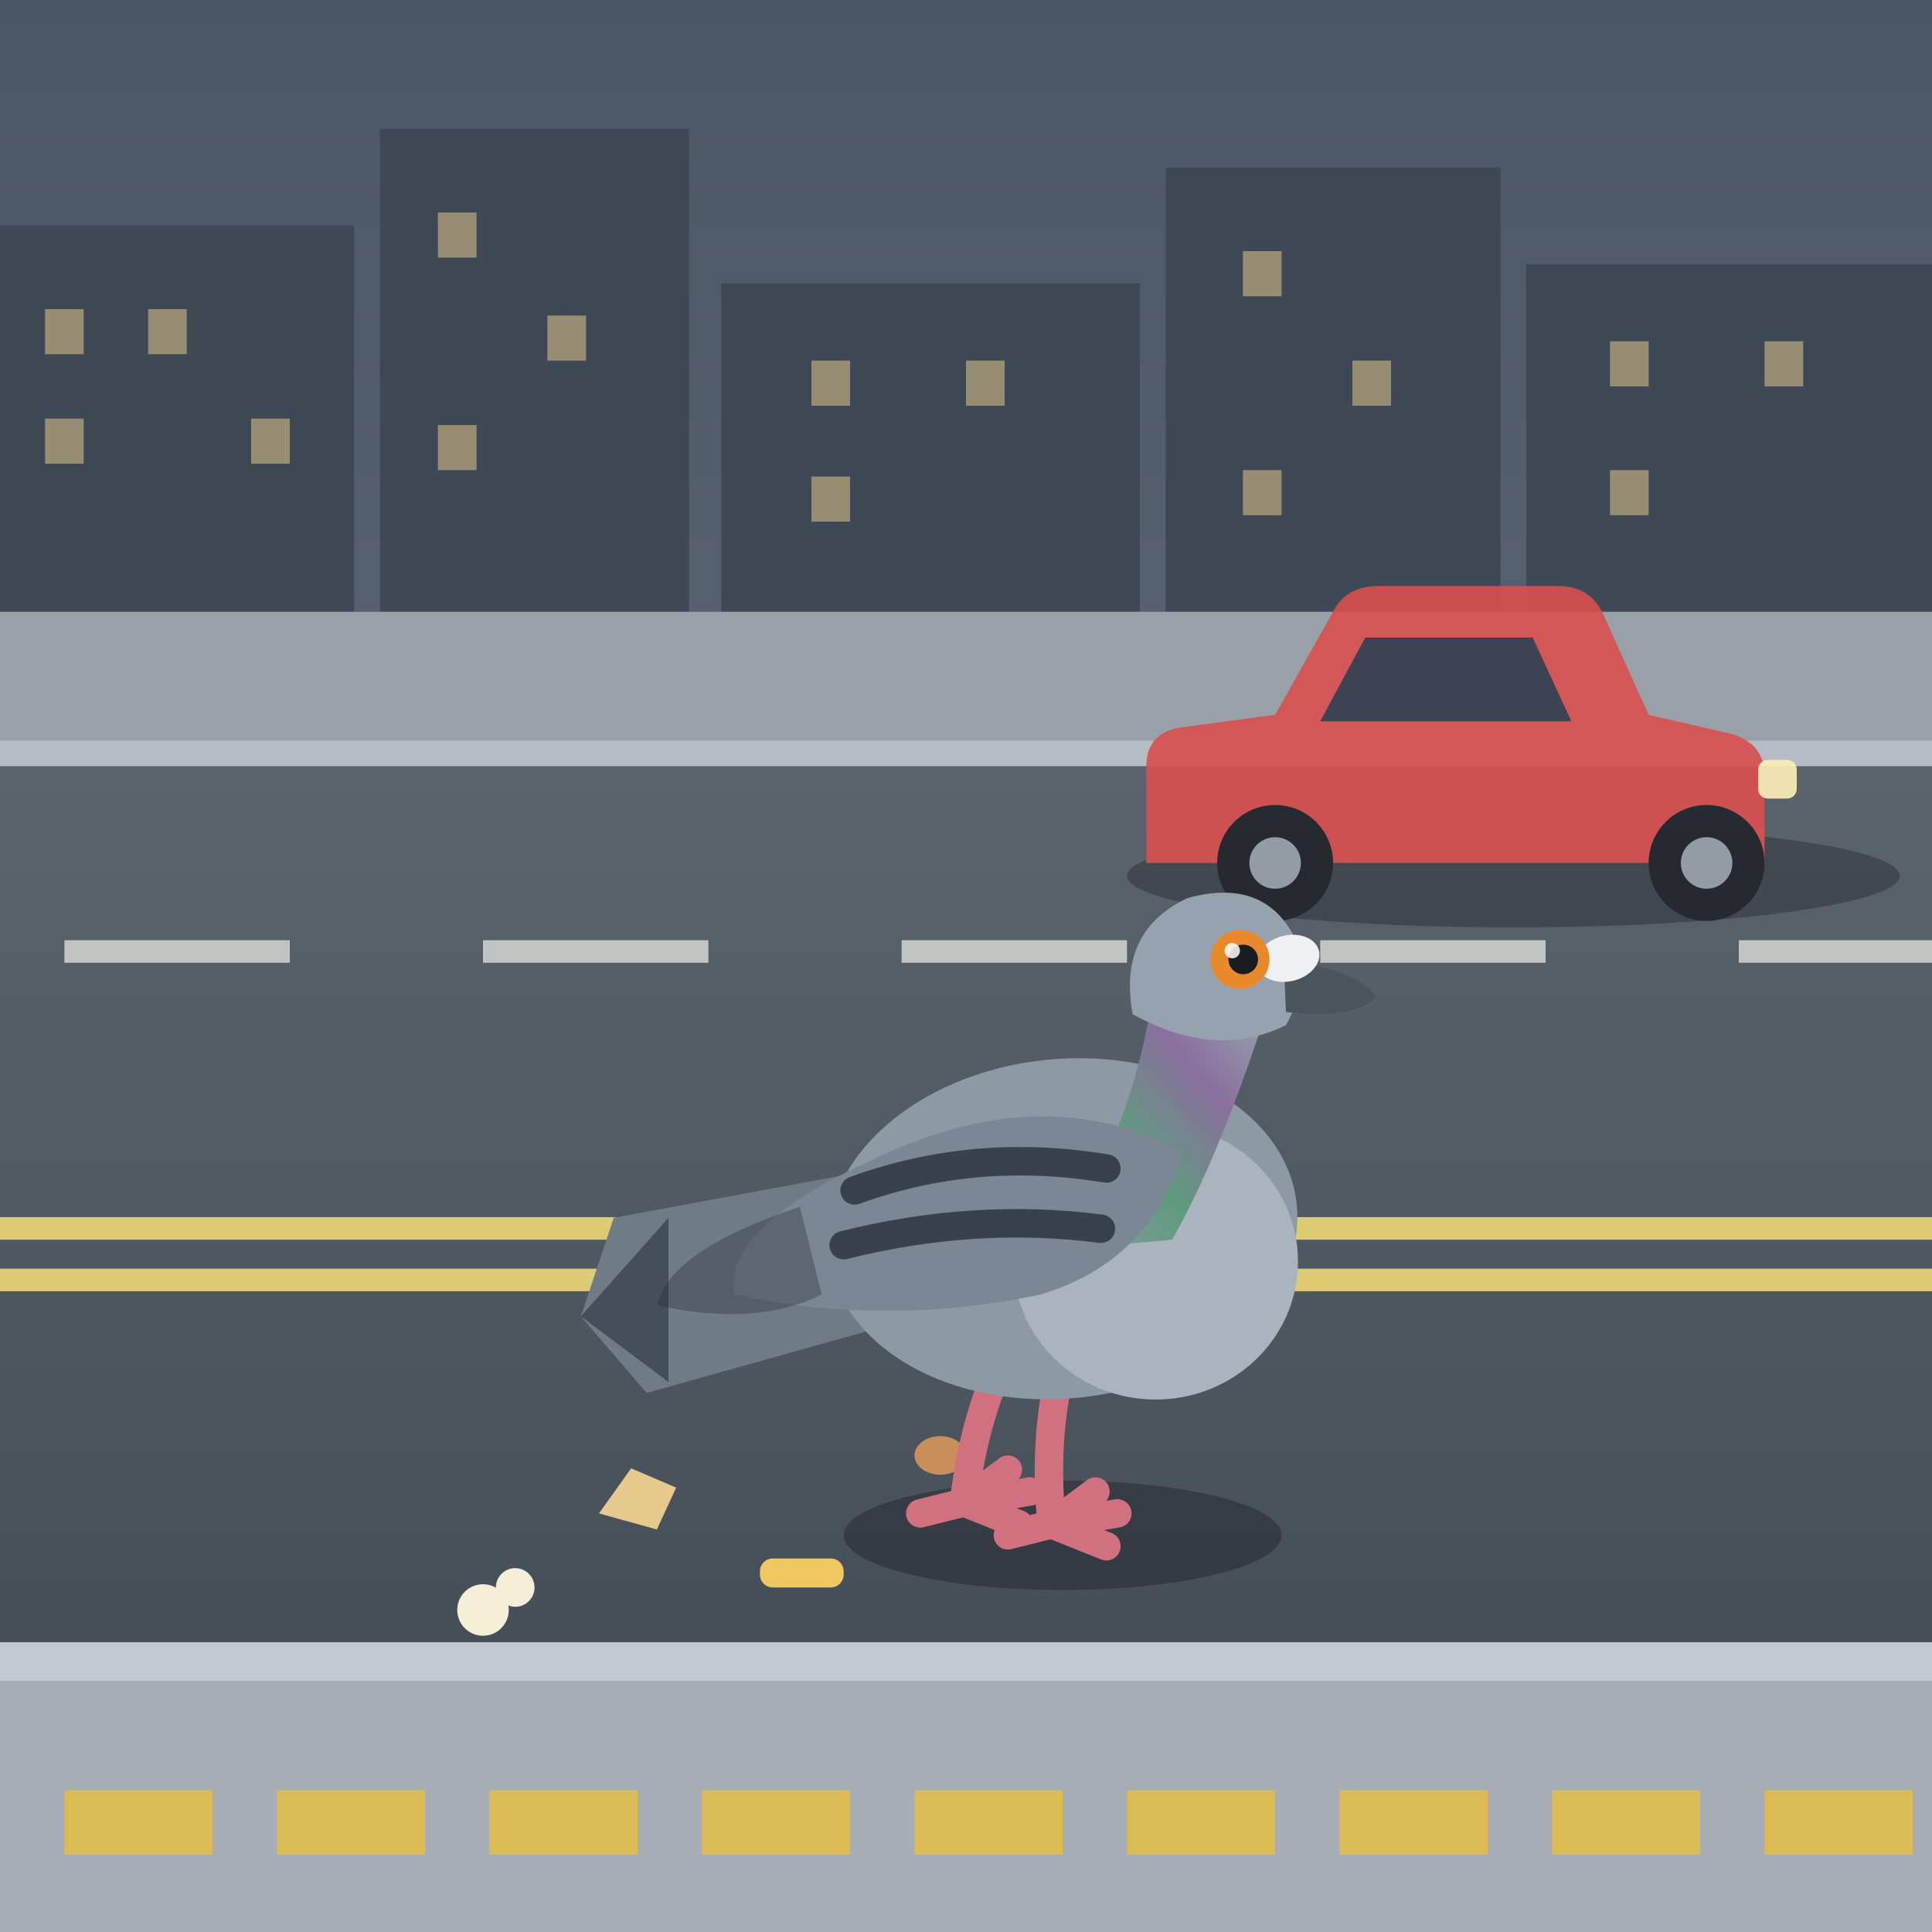
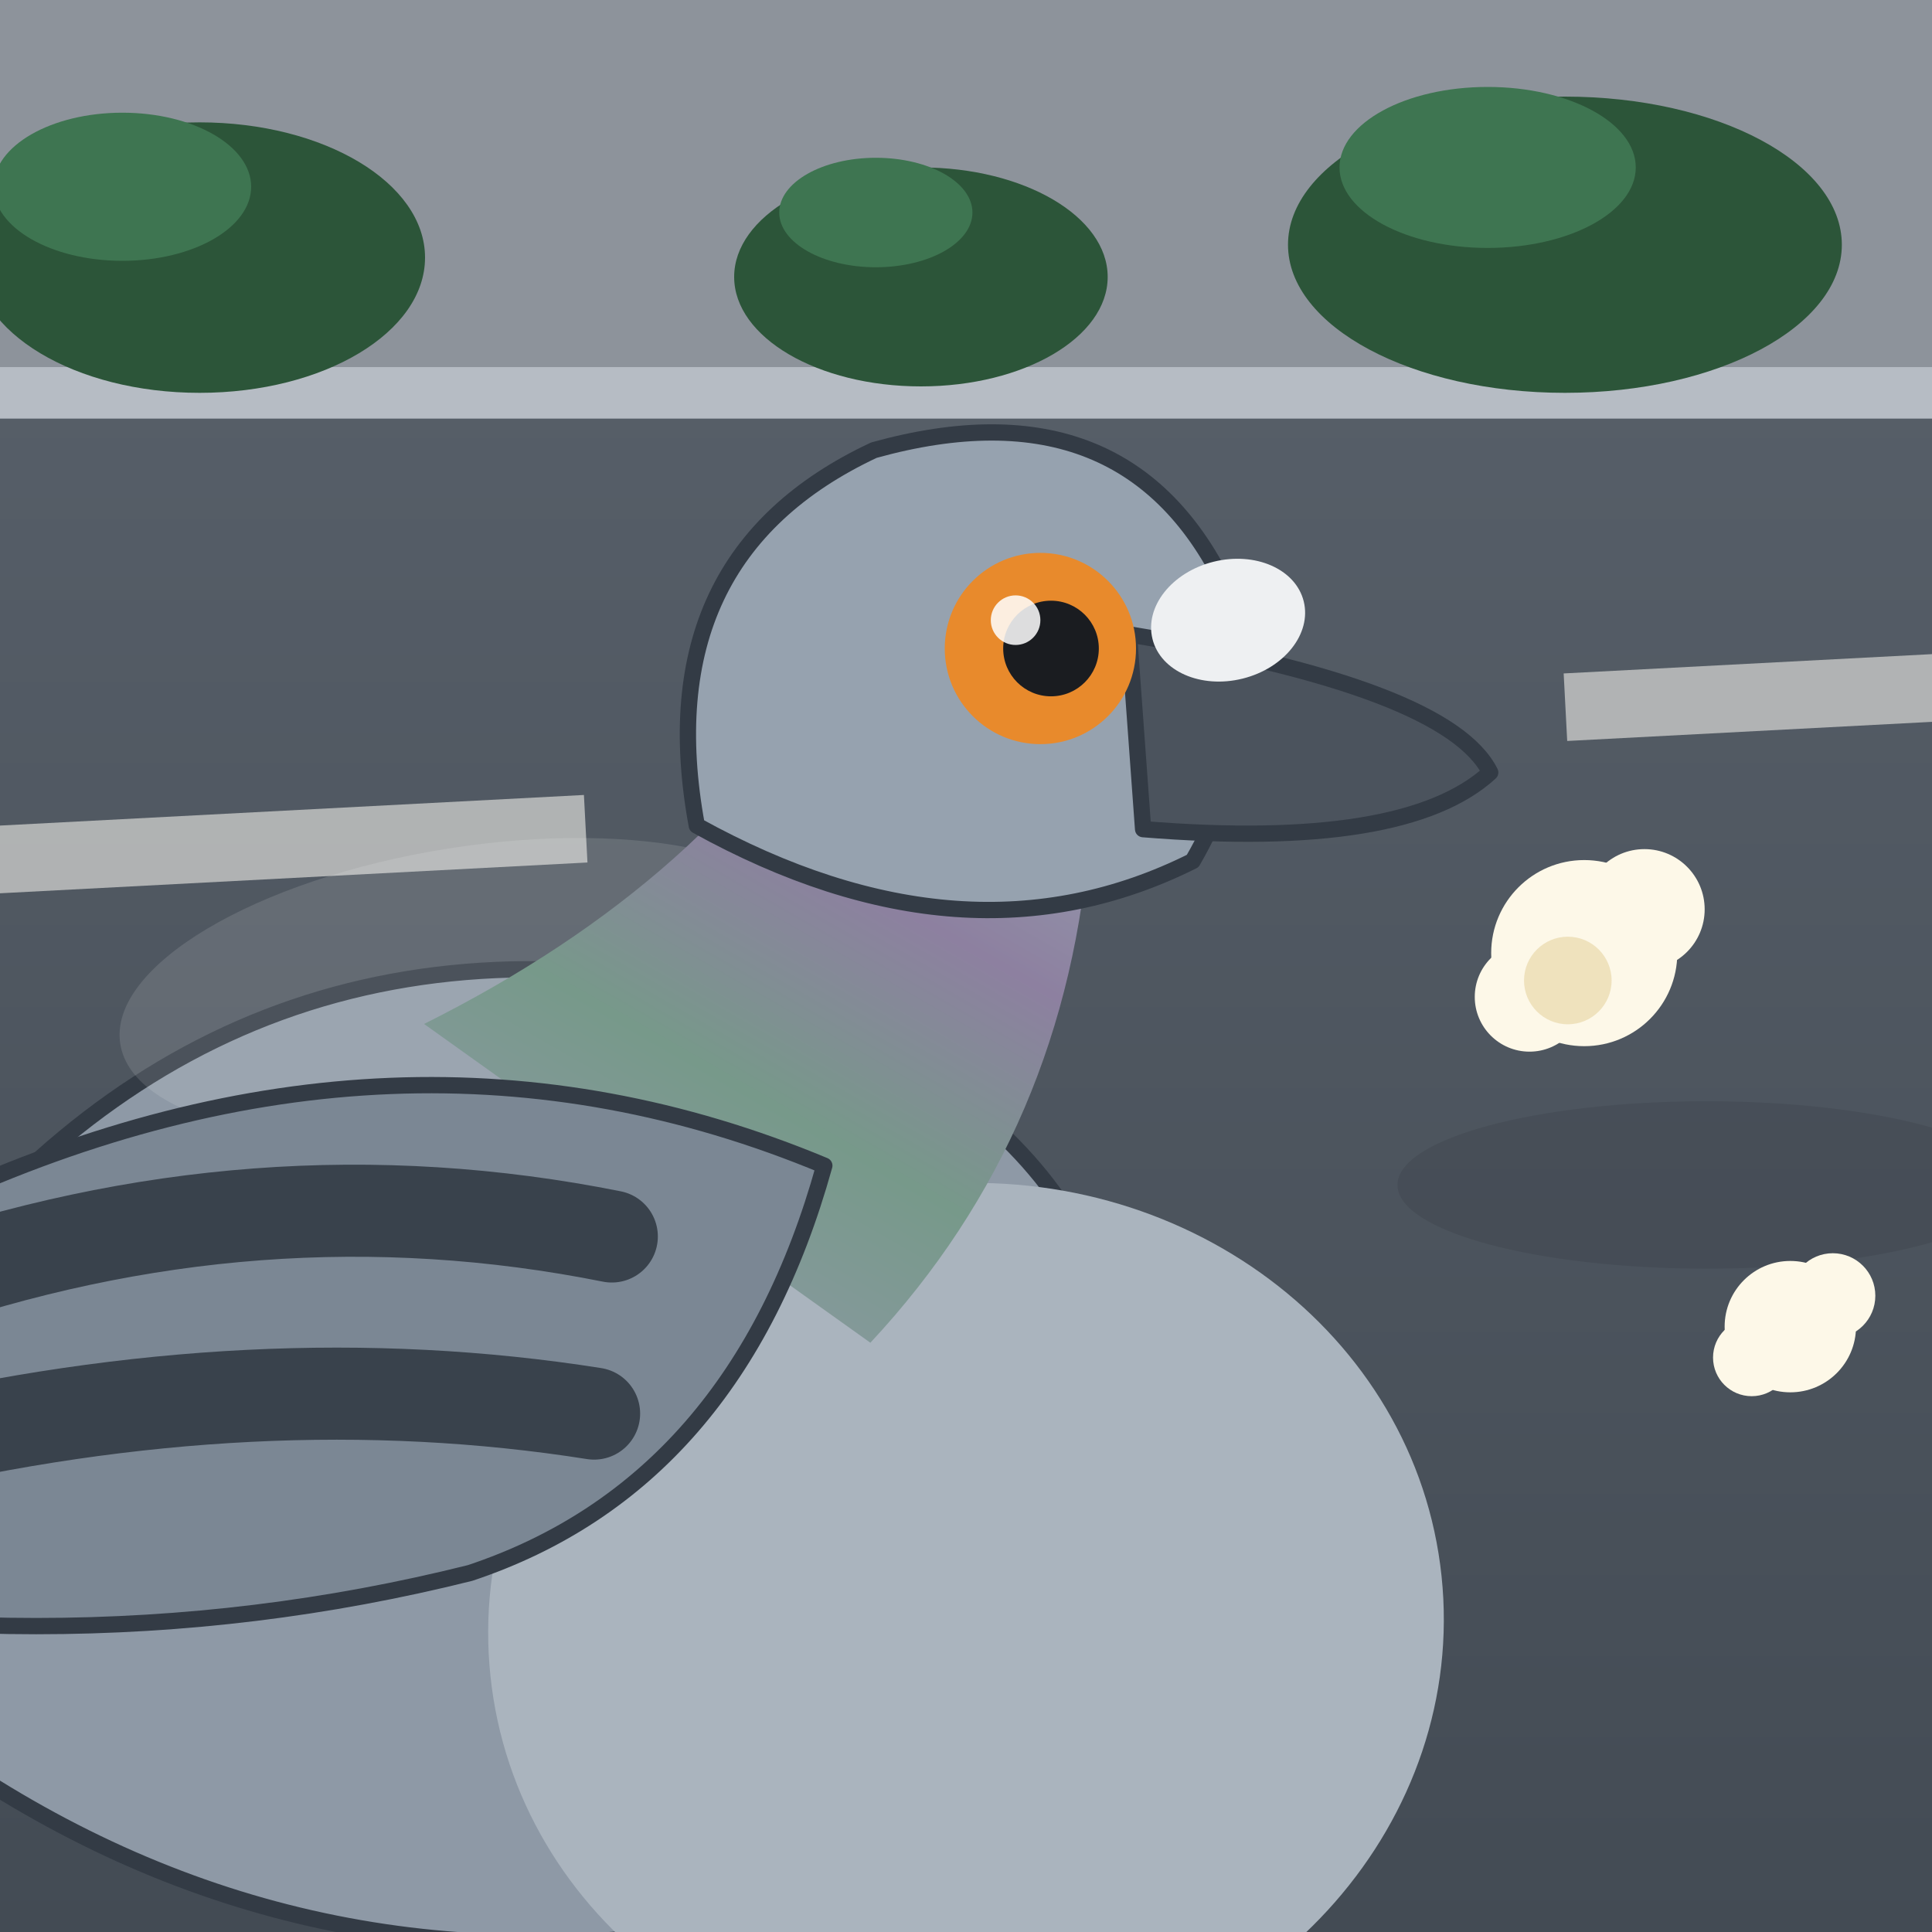
<svg xmlns="http://www.w3.org/2000/svg" viewBox="0 0 600 600">
  <defs>
-     <linearGradient id="sky" x1="0" y1="0" x2="0" y2="1">
-       <stop offset="0" stop-color="#4b5666" />
-       <stop offset="1" stop-color="#6d7783" />
+     <linearGradient id="neck" x1="0.25" y1="1" x2="0.8" y2="0">
+       <stop offset="0" stop-color="#8e99a6" />
+       <stop offset="0.38" stop-color="#77998a" />
+       <stop offset="0.68" stop-color="#8d80a0" />
+       <stop offset="1" stop-color="#96a2af" />
    </linearGradient>
    <linearGradient id="road" x1="0" y1="0" x2="0" y2="1">
      <stop offset="0" stop-color="#5b636d" />
-       <stop offset="1" stop-color="#464e57" />
-     </linearGradient>
-     <linearGradient id="neck" x1="0" y1="1" x2="1" y2="0">
-       <stop offset="0" stop-color="#8e99a6" />
-       <stop offset="0.4" stop-color="#5f9b7d" />
-       <stop offset="0.72" stop-color="#8a6f9e" />
-       <stop offset="1" stop-color="#96a2af" />
+       <stop offset="1" stop-color="#434b54" />
    </linearGradient>
  </defs>
-   <rect width="600" height="600" fill="url(#sky)" />
-   <g fill="#3f4855">
-     <rect x="-10" y="70" width="120" height="120" />
-     <rect x="118" y="40" width="96" height="150" />
-     <rect x="224" y="88" width="130" height="102" />
-     <rect x="362" y="52" width="104" height="138" />
-     <rect x="474" y="82" width="140" height="108" />
+   <rect width="600" height="600" fill="url(#road)" />
+   <rect width="600" height="126" fill="#8d939b" />
+   <rect y="114" width="600" height="16" fill="#b6bcc4" />
+   <g fill="#2c5539">
+     <ellipse cx="62" cy="80" rx="70" ry="42" />
+     <ellipse cx="286" cy="86" rx="58" ry="34" />
+     <ellipse cx="486" cy="76" rx="86" ry="46" />
  </g>
-   <g fill="#ffe096" opacity=".45">
-     <rect x="14" y="96" width="12" height="14" />
-     <rect x="46" y="96" width="12" height="14" />
-     <rect x="14" y="130" width="12" height="14" />
-     <rect x="78" y="130" width="12" height="14" />
-     <rect x="136" y="66" width="12" height="14" />
-     <rect x="170" y="98" width="12" height="14" />
-     <rect x="136" y="132" width="12" height="14" />
-     <rect x="252" y="112" width="12" height="14" />
-     <rect x="300" y="112" width="12" height="14" />
-     <rect x="252" y="148" width="12" height="14" />
-     <rect x="386" y="78" width="12" height="14" />
-     <rect x="420" y="112" width="12" height="14" />
-     <rect x="386" y="146" width="12" height="14" />
-     <rect x="500" y="106" width="12" height="14" />
-     <rect x="548" y="106" width="12" height="14" />
-     <rect x="500" y="146" width="12" height="14" />
+   <g fill="#3e7551">
+     <ellipse cx="38" cy="58" rx="40" ry="23" />
+     <ellipse cx="462" cy="52" rx="46" ry="25" />
+     <ellipse cx="272" cy="66" rx="30" ry="17" />
  </g>
-   <rect y="190" width="600" height="46" fill="#9aa0a8" />
-   <rect y="230" width="600" height="8" fill="#b6bcc4" />
-   <rect y="238" width="600" height="272" fill="url(#road)" />
-   <g fill="#f0efe9" opacity=".7">
-     <rect x="20" y="292" width="70" height="7" />
-     <rect x="150" y="292" width="70" height="7" />
-     <rect x="280" y="292" width="70" height="7" />
-     <rect x="410" y="292" width="70" height="7" />
-     <rect x="540" y="292" width="70" height="7" />
+   <g fill="#f0efe9" opacity=".6">
+     <rect x="-14" y="252" width="196" height="21" transform="rotate(-3 84 262)" />
+     <rect x="236" y="228" width="196" height="21" transform="rotate(-3 334 238)" />
+     <rect x="486" y="204" width="196" height="21" transform="rotate(-3 584 214)" />
  </g>
-   <g fill="#f4de78" opacity=".85">
-     <rect y="378" width="600" height="7" />
-     <rect y="394" width="600" height="7" />
+   <g fill="#000" opacity=".08">
+     <ellipse cx="150" cy="452" rx="140" ry="34" />
+     <ellipse cx="530" cy="368" rx="96" ry="26" />
  </g>
-   <rect y="510" width="600" height="90" fill="#a7adb5" />
-   <rect y="510" width="600" height="12" fill="#c3c9d0" />
-   <g fill="#e8be3c" opacity=".8">
-     <rect x="20" y="556" width="46" height="20" />
-     <rect x="86" y="556" width="46" height="20" />
-     <rect x="152" y="556" width="46" height="20" />
-     <rect x="218" y="556" width="46" height="20" />
-     <rect x="284" y="556" width="46" height="20" />
-     <rect x="350" y="556" width="46" height="20" />
-     <rect x="416" y="556" width="46" height="20" />
-     <rect x="482" y="556" width="46" height="20" />
-     <rect x="548" y="556" width="46" height="20" />
+   <g transform="translate(492,296) scale(8.5)">
+     <circle cx="0" cy="0" r="3.4" fill="#fdf8e8" />
+     <circle cx="2.2" cy="-1.6" r="2.2" fill="#fdf8e8" />
+     <circle cx="-2" cy="1.6" r="2" fill="#fdf8e8" />
+     <circle cx="-0.6" cy="1" r="1.6" fill="#efe2bd" />
  </g>
-   <g opacity=".9">
-     <ellipse cx="470" cy="272" rx="120" ry="16" fill="#000" opacity=".28" />
-     <path d="M356 268 v-30 q0-10 10-12 l30-4 18-32 q4-8 14-8 h56 q10 0 14 9 l14 31 26 6 q10 3 10 13 v27 z" fill="#d94f4f" />
-     <path d="M410 224 l14-26 h52 l12 26 z" fill="#26364a" opacity=".92" />
-     <circle cx="396" cy="268" r="18" fill="#20242a" />
-     <circle cx="396" cy="268" r="8" fill="#9aa2ab" />
-     <circle cx="530" cy="268" r="18" fill="#20242a" />
-     <circle cx="530" cy="268" r="8" fill="#9aa2ab" />
-     <rect x="546" y="236" width="12" height="12" rx="3" fill="#ffeeb8" />
+   <g transform="translate(556,412) scale(6)">
+     <circle cx="0" cy="0" r="3.4" fill="#fdf8e8" />
+     <circle cx="2.2" cy="-1.6" r="2.2" fill="#fdf8e8" />
+     <circle cx="-2" cy="1.6" r="2" fill="#fdf8e8" />
  </g>
-   <g>
-     <path d="M186 470 l10-14 14 6 -6 13 z" fill="#e6c98d" />
-     <rect x="236" y="484" width="26" height="9" rx="4" fill="#f0c860" />
-     <circle cx="150" cy="500" r="8" fill="#f6efd8" />
-     <circle cx="160" cy="493" r="6" fill="#f6efd8" />
-     <ellipse cx="292" cy="452" rx="8" ry="6" fill="#c98f5a" />
-   </g>
-   <g transform="translate(330,470) scale(3.4)">
-     <ellipse cx="0" cy="2" rx="20" ry="5" fill="#000" opacity=".26" />
-     <g stroke="#d1707f" stroke-width="2.6" stroke-linecap="round" fill="none">
-       <path d="M-4 -17 Q-8 -10 -9 -1" />
-       <path d="M1 -17 Q-2 -9 -1 1" />
-       <path d="M-9 -1 l6 -1 M-9 -1 l5 2 M-9 -1 l4 -3 M-9 -1 l-4 1" />
-       <path d="M-1 1 l6 -1 M-1 1 l5 2 M-1 1 l4 -3 M-1 1 l-4 1" />
+   <g transform="translate(157,736) scale(11)" stroke="#333b45" stroke-width="0.46" stroke-linejoin="round">
+     <path d="M-18 -28.5 Q-9 -42 6 -39 Q17.5 -36 18 -25.5 Q17.5 -15 6 -12.5 Q-6 -10.5 -16 -17.5 Z" fill="#8e99a6" />
+     <ellipse cx="13" cy="-21" rx="13.5" ry="12.5" transform="rotate(-6 13 -21)" fill="#aab4be" stroke="none" />
+     <ellipse cx="-1" cy="-39" rx="10" ry="4" transform="rotate(-9 -1 -39)" fill="#ffffff" opacity=".12" stroke="none" />
+     <path d="M10.3 -29 Q15.9 -35 16.5 -43.5 L9.5 -48.5 Q5.9 -42.1 -2.3 -38 Z" fill="url(#neck)" stroke="none" />
+     <path d="M9 -34 Q-3 -39 -16 -33 Q-27 -28 -26 -22.5 Q-13 -19.5 -1 -22.5 Q6.5 -25 9 -34 Z" fill="#7b8794" />
+     <g stroke="#39424c" stroke-width="2.6" stroke-linecap="round" fill="none">
+       <path d="M3 -32 Q-7 -34 -17 -30.5" />
+       <path d="M2.5 -27 Q-7 -28.5 -17.5 -26" />
    </g>
-     <path d="M-14 -32 L-41 -27 L-44 -18 L-38 -11 L-13 -18 Z" fill="#6f7b87" />
-     <path d="M-36 -27 L-44 -18 L-36 -12 Z" fill="#232a34" opacity=".55" />
-     <ellipse cx="0" cy="-26" rx="21.5" ry="15.5" transform="rotate(-6 0 -26)" fill="#8e99a6" />
-     <ellipse cx="8.5" cy="-23" rx="13" ry="12.6" fill="#aab4be" />
-     <path d="M-1 -24 Q6 -34 8 -46 L18 -44 Q14 -32 10 -25 Z" fill="url(#neck)" />
-     <path d="M11 -33 Q-2 -40 -18 -32 Q-31 -26 -30 -20 Q-16 -17 -2 -20 Q8 -23 11 -33 Z" fill="#7b8794" />
-     <g stroke="#39424c" stroke-width="2.6" stroke-linecap="round" fill="none">
-       <path d="M4 -31.5 Q-8 -33.5 -19 -29.5" />
-       <path d="M3.5 -26 Q-8 -27.5 -20 -24.5" />
-     </g>
-     <path d="M-24 -28 Q-36 -24 -37 -19 Q-28 -17 -22 -20 Z" fill="#232a34" opacity=".35" />
-     <g transform="translate(14,-48)">
+     <path d="M-21 -29 Q-33 -25 -34 -20 Q-25 -18.5 -19 -21.5 Z" fill="#232a34" opacity=".35" stroke="none" />
+     <g transform="translate(13,-46)">
      <path d="M-7.6 2.4 Q-9 -5.2 -2.6 -8.2 Q4.6 -10.2 7.4 -4.2 Q8.6 -0.4 6.4 3.4 Q0 6.6 -7.6 2.4 Z" fill="#96a2af" />
-       <path d="M6.2 -2.6 Q13.6 -1.4 14.6 0.9 Q12.4 2.9 6.4 2.2 Z" fill="#4b535d" />
-       <ellipse cx="6.6" cy="-2.7" rx="2.9" ry="2.1" transform="rotate(-14 6.6 -2.7)" fill="#eef0f2" />
-       <circle cx="2.2" cy="-2.6" r="2.7" fill="#e88a2c" />
-       <circle cx="2.5" cy="-2.6" r="1.35" fill="#1a1c20" />
-       <circle cx="1.5" cy="-3.4" r="0.7" fill="#fff" opacity=".85" />
+       <path d="M4.6 -3 Q13.6 -1.5 14.8 0.9 Q12.4 3.1 5 2.5 Z" fill="#4b535d" />
+       <ellipse cx="7.4" cy="-3.4" rx="2.2" ry="1.7" transform="rotate(-14 7.4 -3.4)" fill="#eef0f2" stroke="none" />
+       <circle cx="2.1" cy="-2.6" r="2.7" fill="#e88a2c" stroke="none" />
+       <circle cx="2.4" cy="-2.6" r="1.35" fill="#1a1c20" stroke="none" />
+       <circle cx="1.4" cy="-3.4" r="0.7" fill="#ffffff" opacity=".85" stroke="none" />
    </g>
  </g>
</svg>
